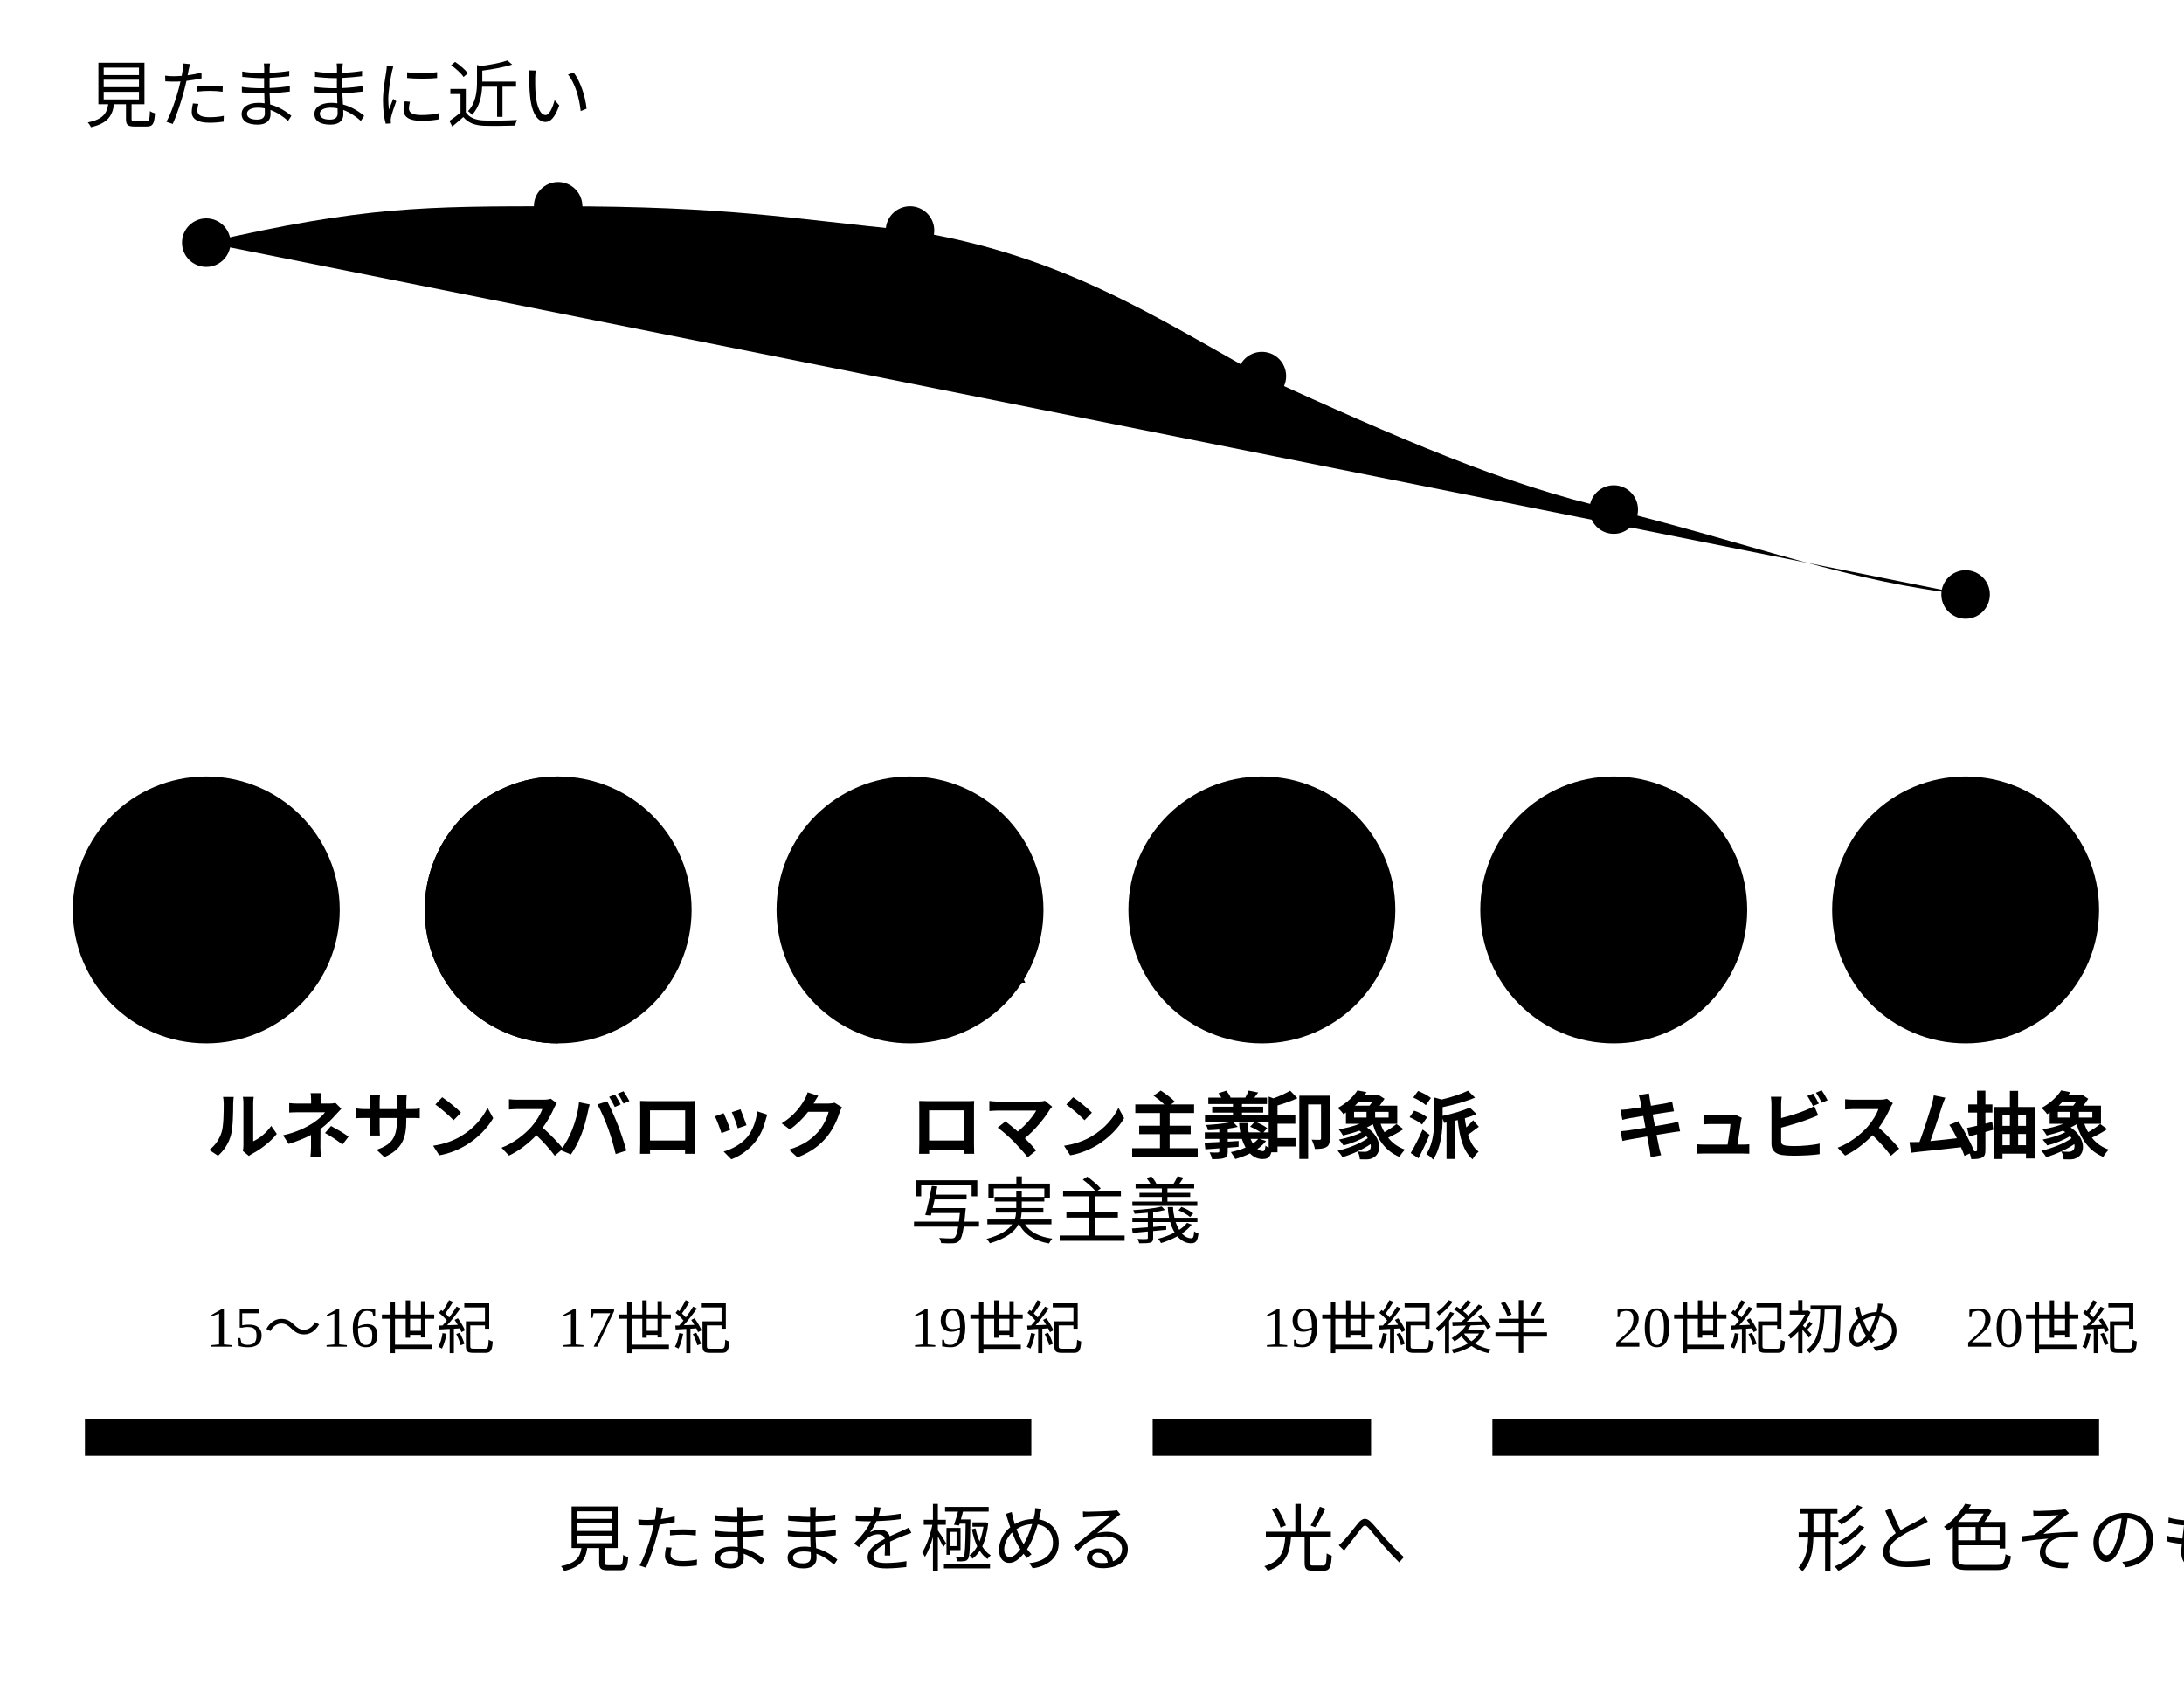
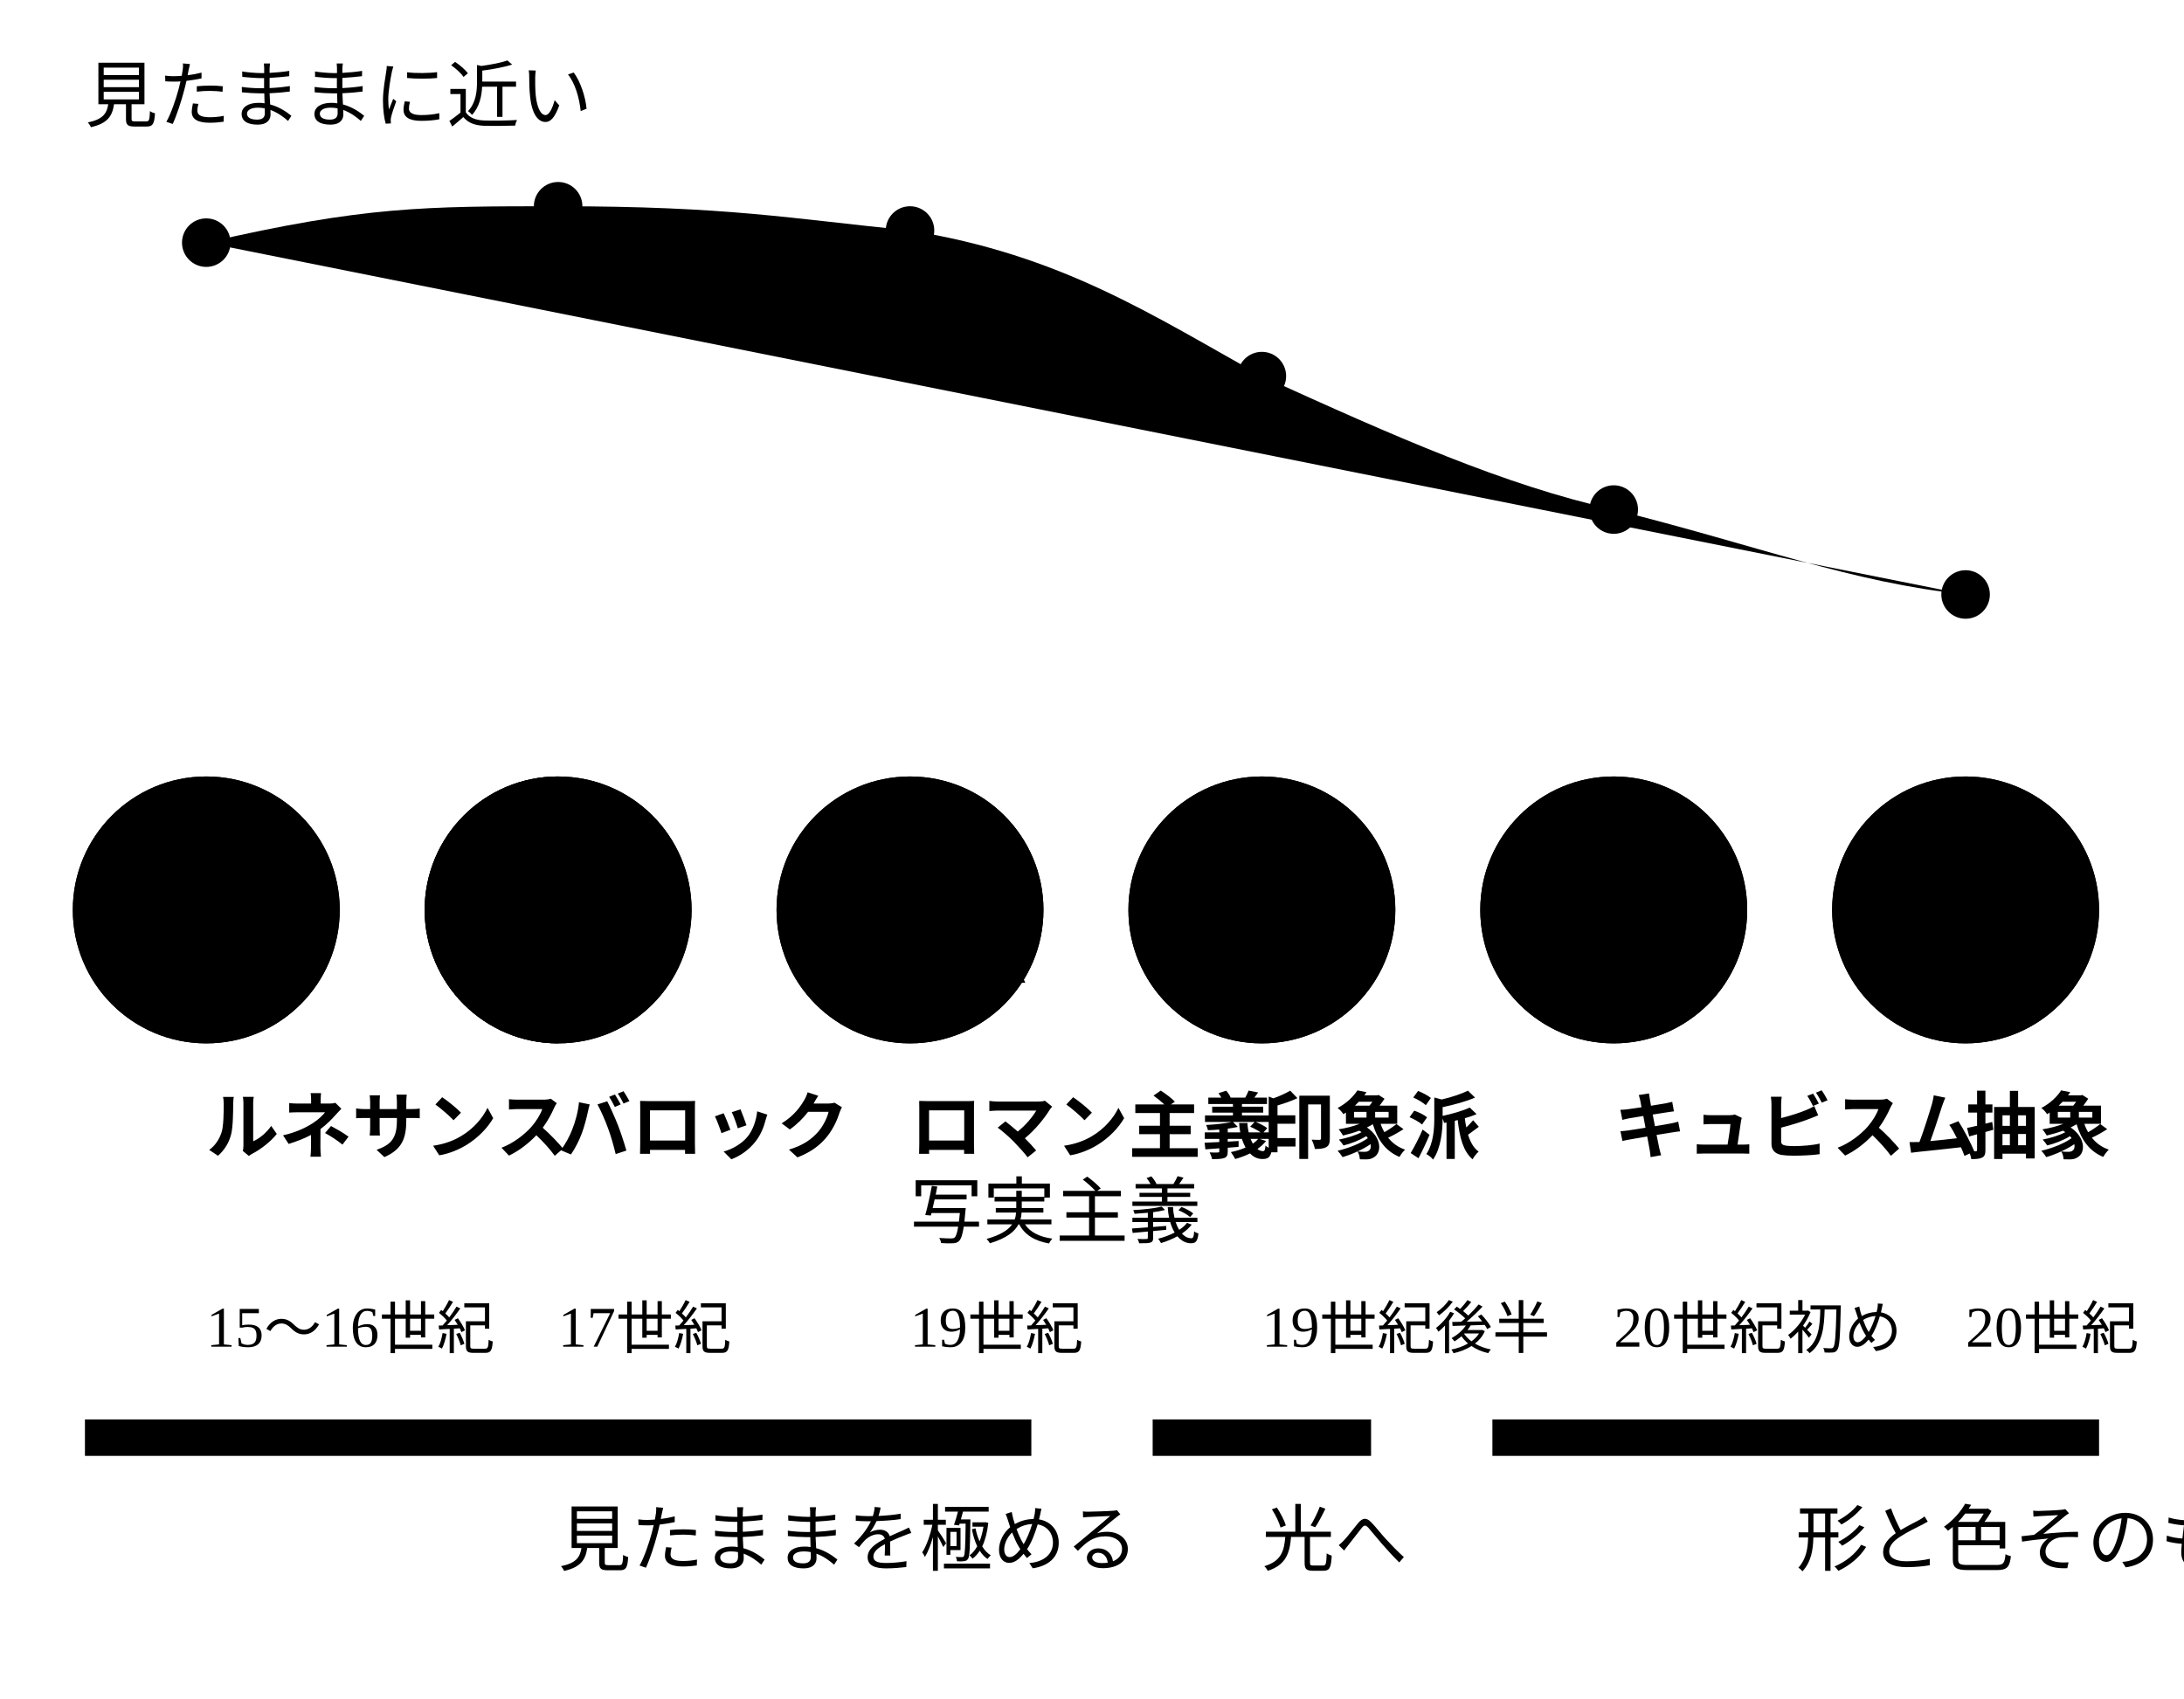
<svg xmlns="http://www.w3.org/2000/svg" viewBox="0 0 360 280">
  <text x="14" y="20" class="t-xs soft">見たままに近い</text>
  <path d="M34 124 V40 M92 124 V34 M150 124 V38 M208 124 V62 M266 124 V84 M324 124 V98" class="st-line dash" stroke-width="1.2" />
  <path d="M34 40 C60 34 70 34 92 34 C120 34 130 36 150 38 C175 42 190 52 208 62 C230 72 248 80 266 84 C290 90 305 96 324 98" class="st-f" stroke-width="3" stroke-linecap="round" />
  <g class="fl">
    <circle cx="34" cy="40" r="4" />
    <circle cx="92" cy="34" r="4" />
    <circle cx="150" cy="38" r="4" />
    <circle cx="208" cy="62" r="4" />
    <circle cx="266" cy="84" r="4" />
    <circle cx="324" cy="98" r="4" />
  </g>
-   <g class="paper st-soft" stroke-width="1.5">
+   <g class="paper">
+     <circle cx="34" cy="150" r="22" />
+     <circle cx="92" cy="150" r="22" />
+     <circle cx="150" cy="150" r="22" />
+     <circle cx="208" cy="150" r="22" />
+     <circle cx="266" cy="150" r="22" />
+     <circle cx="324" cy="150" r="22" />
+   </g>
+   <g class="st-soft" stroke-width="1.5">
    <circle cx="34" cy="150" r="22" />
    <circle cx="92" cy="150" r="22" />
    <circle cx="150" cy="150" r="22" />
    <circle cx="208" cy="150" r="22" />
    <circle cx="266" cy="150" r="22" />
    <circle cx="324" cy="150" r="22" />
  </g>
  <path d="M16 162 L34 148 L52 162 M20 138 L34 148 L48 138 M34 148 V162" class="st-f" stroke-width="1.8" />
  <path d="M92 128 A22 22 0 0 0 92 172Z" class="soft" />
  <circle cx="100" cy="146" r="7" class="fl" />
  <path d="M132 162 L143 146 L150 154 L159 140 L169 162Z" class="fl" />
  <circle cx="141" cy="138" r="4" class="soft" />
  <g class="fl">
    <circle cx="198" cy="142" r="4" />
    <circle cx="214" cy="140" r="4" />
    <circle cx="206" cy="154" r="4" />
    <circle cx="220" cy="156" r="4" />
    <circle cx="196" cy="160" r="3" />
  </g>
  <g class="soft">
    <circle cx="206" cy="142" r="3.5" />
    <circle cx="198" cy="151" r="3.5" />
    <circle cx="214" cy="149" r="3.5" />
    <circle cx="212" cy="163" r="3" />
  </g>
  <path d="M254 162 L258 138 L272 144 L280 160Z" class="tint" />
  <path d="M254 162 L258 138 L272 144 L280 160Z M258 138 L268 152 L272 144 M268 152 L254 162 M268 152 L280 160" class="st-f" stroke-width="1.8" stroke-linejoin="round" />
  <rect x="310" y="136" width="28" height="28" class="st" stroke-width="2" />
  <rect x="310" y="136" width="12" height="14" class="fl" />
  <path d="M322 136 V164 M310 150 H338" class="st" stroke-width="2" />
  <g class="t-xs mid ink" font-weight="700">
    <text x="34" y="190">ルネサンス</text>
    <text x="92" y="190">バロック</text>
    <text x="150" y="190">ロマン主義</text>
    <text x="208" y="190">印象派</text>
    <text x="266" y="190">キュビスム</text>
    <text x="324" y="190">抽象</text>
  </g>
  <text x="150" y="204" class="t-xs mid ink">写実主義</text>
  <g class="mid soft" font-size="9.5">
    <text x="34" y="222">15〜16世紀</text>
    <text x="92" y="222">17世紀</text>
    <text x="150" y="222">19世紀</text>
    <text x="208" y="222">19世紀後半</text>
    <text x="266" y="222">20世紀初め</text>
    <text x="324" y="222">20世紀</text>
  </g>
  <path d="M14 234 V240 H170 V234 M190 234 V240 H226 V234 M246 234 V240 H346 V234" class="st-f" stroke-width="1.5" />
  <text x="92" y="258" class="t-xs mid fl">見たままを極める</text>
  <text x="208" y="258" class="t-xs mid fl">光へ</text>
  <text x="296" y="258" class="t-xs mid fl">形と色そのものへ</text>
</svg>
